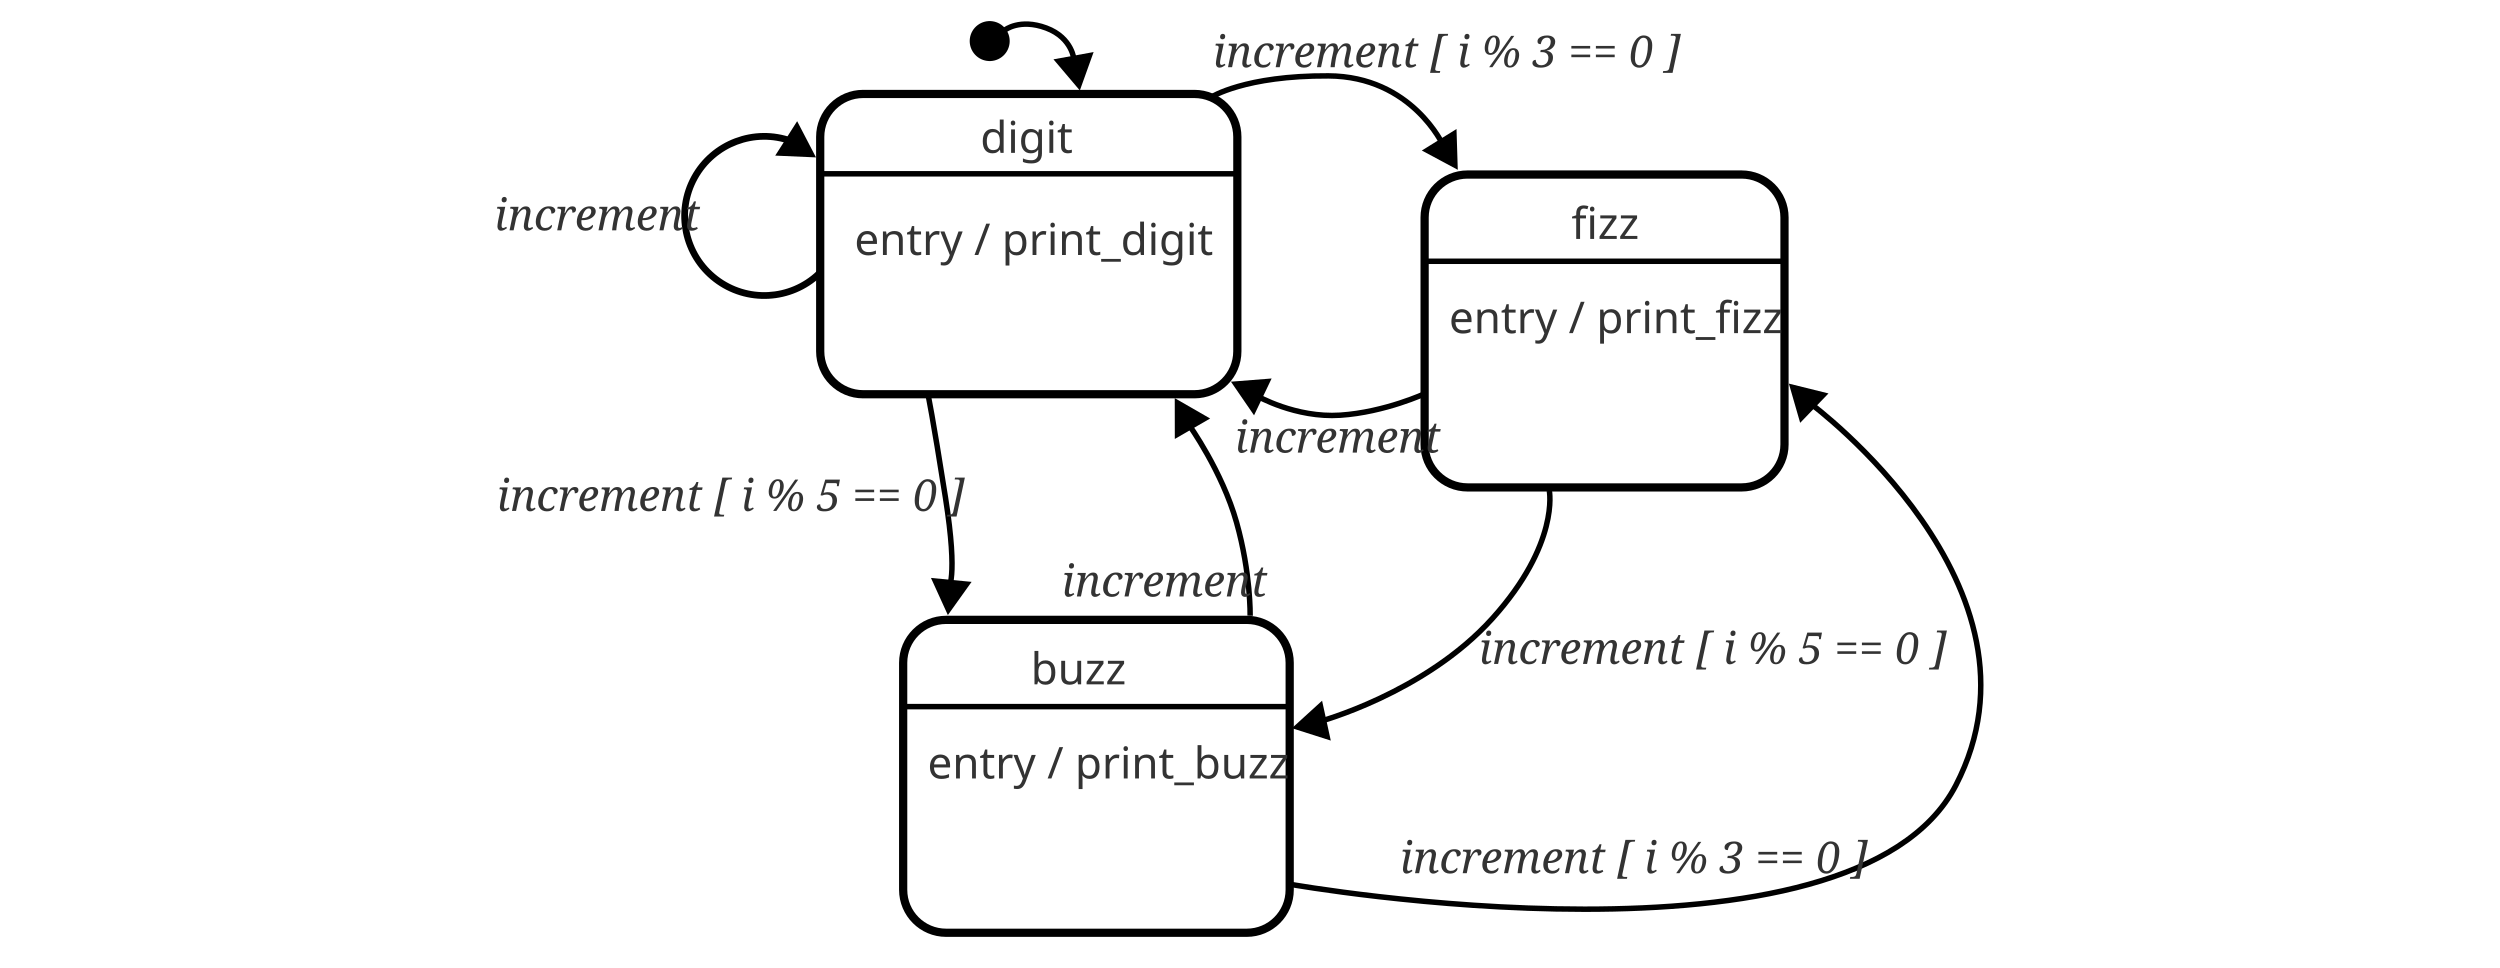
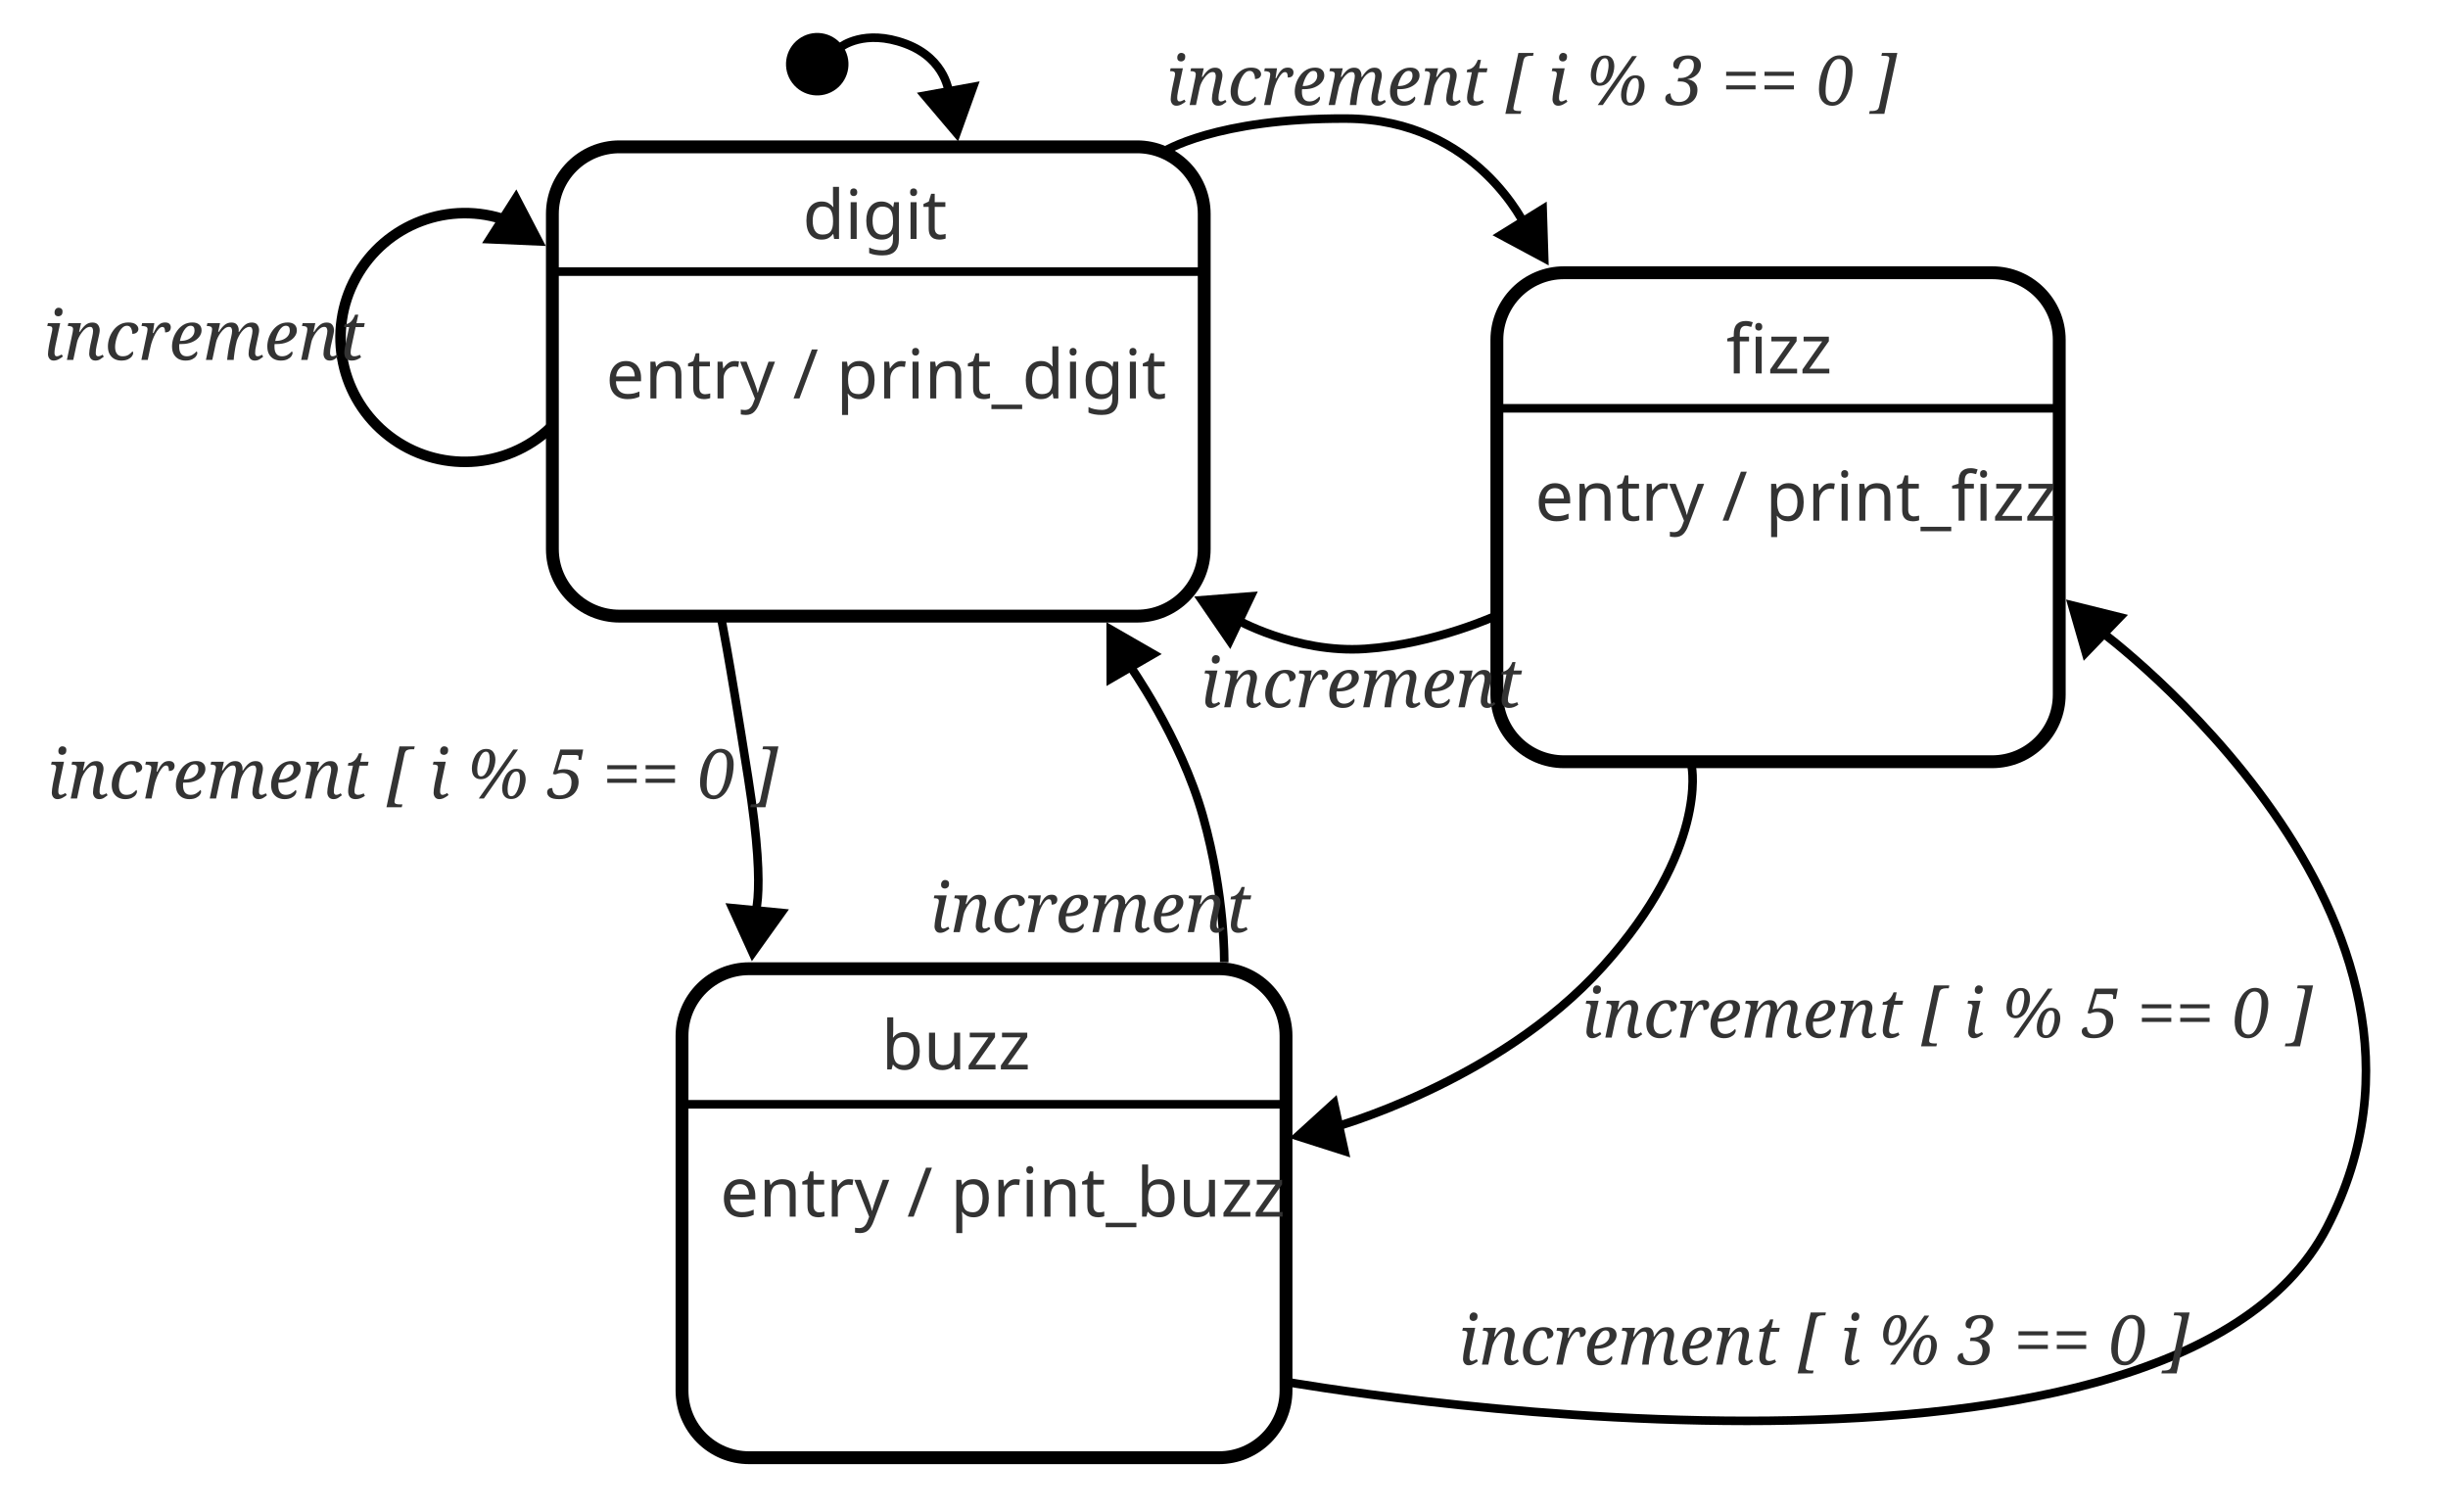
- <svg xmlns="http://www.w3.org/2000/svg" xmlns:ns1="https://boxy-svg.com" width="491px" height="190px" viewBox="-209.622 25.946 570.831 352.683">
+ <svg xmlns="http://www.w3.org/2000/svg" xmlns:ns1="https://boxy-svg.com" width="570px" height="352px" viewBox="-209.622 25.946 570.831 352.683">
  <defs />
  <g transform="matrix(1, 0, 0, 1, 1, 14)">
    <rect x="-81.892" y="46.198" width="152.07" height="109.477" style="fill: none; stroke: rgb(0, 0, 0); stroke-width: 3;" rx="15.659" ry="15.659" />
    <text x="-23.504" y="67.69" style="fill: rgb(51, 51, 51); font-family: sans-serif; font-size: 16px; white-space: pre;">digit</text>
    <line style="stroke: rgb(0, 0, 0); stroke-width: 2px;" x1="-80.557" y1="75.308" x2="70.775" y2="75.308" />
    <text x="-69.407" y="104.902" style="fill: rgb(51, 51, 51); font-family: sans-serif; font-size: 16px; white-space: pre;">entry / print_digit</text>
  </g>
  <g transform="matrix(1, 0, 0, 1, -80.73312, -18.00229)">
    <ellipse style="" transform="matrix(0.6, 0.8, -0.8, 0.6, 66.68473, -8.839179)" cx="51.177" cy="44.699" rx="7.288" ry="7.288" />
    <path style="stroke: rgb(0, 0, 0); fill: none; stroke-width: 2;" d="M 67.134 54.917 C 67.134 54.917 72.585 50.566 82.249 54.161 C 91.913 57.756 92.4 65.968 92.4 65.968" />
    <path d="M 52.991 13.003 L 60.431 25.89 L 45.55 25.89 L 52.991 13.003 Z" style="" transform="matrix(0.646251, 0.763125, -0.763125, 0.64625, 75.1945, 14.08656)" ns1:shape="triangle 45.55 13.003 14.881 12.887 0.5 0 1@5e4c3892" />
  </g>
  <g transform="matrix(1, 0, 0, 1, 200.473, 43.37232)">
    <rect x="-61.019" y="46.198" width="131.197" height="114.07" style="fill: none; stroke: rgb(0, 0, 0); stroke-width: 3;" rx="15.659" ry="15.659" />
    <text x="-7.504" y="69.69" style="fill: rgb(51, 51, 51); font-family: sans-serif; font-size: 16px; white-space: pre;">fizz</text>
    <line style="stroke: rgb(0, 0, 0); stroke-width: 2px;" x1="-61.15" y1="77.824" x2="69.775" y2="77.824" />
    <text x="-7.504" y="69.69" style="fill: rgb(51, 51, 51); font-family: sans-serif; font-size: 16px; white-space: pre;" transform="matrix(1, 0, 0, 1, -44.62139, 34.3376)">entry / print_fizz</text>
  </g>
  <g transform="matrix(1, 0, 0, 1, -97.70632, 40.66542)">
    <path style="stroke: rgb(0, 0, 0); fill: none; stroke-width: 2;" d="M 159.293 20.735 C 159.293 20.735 171.533 12.791 202.061 12.945 C 232.589 13.099 243.992 38.377 243.992 38.377" />
    <path d="M 52.991 13.003 L 60.431 25.89 L 45.55 25.89 L 52.991 13.003 Z" style="" transform="matrix(0.881187, 0.472768, -0.472769, 0.881186, 208.2386, -4.196029)" ns1:shape="triangle 45.55 13.003 14.881 12.887 0.5 0 1@5e4c3892" />
    <text style="fill: rgb(51, 51, 51); font-family: serif; font-size: 16px; font-style: italic; white-space: pre;" x="159.909" y="9.792">increment [ i % 3 == 0 ]</text>
  </g>
  <g transform="matrix(-0.999766, 0.021682, -0.021682, -0.999766, 299.5291, 186.611)">
    <path style="stroke: rgb(0, 0, 0); fill: none; stroke-width: 2;" d="M 159.293 20.735 C 159.293 20.735 174.219 14.167 190.568 13.434 C 206.917 12.701 220.867 21.171 220.867 21.171" />
    <path d="M 52.991 13.003 L 60.431 25.89 L 45.55 25.89 L 52.991 13.003 Z" style="" transform="matrix(0.99839, -0.056723, 0.056722, 0.99839, 168.3651, 4.093716)" ns1:shape="triangle 45.55 13.003 14.881 12.887 0.5 0 1@5e4c3892" />
    <text style="fill: rgb(51, 51, 51); font-family: serif; font-size: 16px; font-style: italic; white-space: pre;" x="97.304" y="106.789" transform="matrix(-0.999765, -0.021682, 0.021682, -0.999765, 324.2669, 109.5151)">increment</text>
  </g>
  <g transform="matrix(1, 0, 0, 1, -66.41431, 24.08431)">
    <path d="M 52.991 13.003 L 60.431 25.89 L 45.55 25.89 L 52.991 13.003 Z" style="" transform="matrix(0.999043, 0.043751, -0.043751, 0.999043, -75.25452, 30.73463)" ns1:shape="triangle 45.55 13.003 14.881 12.887 0.5 0 1@5e4c3892" />
    <path d="M 460.07 560.306 A 63.697 63.697 0 1 1 383.028 484.088 L 383.263 485.06 A 62.697 62.697 0 1 0 459.095 560.081 Z" style="fill: none; stroke: rgb(0, 0, 0); stroke-width: 4.357;" transform="matrix(0.382873, 0.253299, -0.253299, 0.382873, -48.96849, -229.271)" ns1:shape="pie 398 546 62.697 63.697 102.979 346.405 1@37869ff6" />
    <text style="fill: rgb(51, 51, 51); font-family: serif; font-size: 16px; font-style: italic; white-space: pre;" x="-133.303" y="85.824">increment</text>
  </g>
  <g transform="matrix(1, 0, 0, 1, 10.37091, 205.7299)">
    <rect x="-61.019" y="46.198" width="140.911" height="114.07" style="fill: none; stroke: rgb(0, 0, 0); stroke-width: 3;" rx="15.659" ry="15.659" />
    <text x="-14.504" y="69.69" style="fill: rgb(51, 51, 51); font-family: sans-serif; font-size: 16px; white-space: pre;">buzz</text>
    <line style="stroke: rgb(0, 0, 0); stroke-width: 2px;" x1="-61.15" y1="77.824" x2="79.51" y2="77.824" />
    <text x="-7.504" y="69.69" style="fill: rgb(51, 51, 51); font-family: sans-serif; font-size: 16px; white-space: pre;" transform="matrix(1, 0, 0, 1, -44.62139, 34.3376)">entry / print_buzz</text>
  </g>
  <g transform="matrix(1, 0, 0, 1, -322.74, 198.4258)">
    <path style="stroke: rgb(0, 0, 0); fill: none; stroke-width: 2;" d="M 281.157 -28.585 C 281.157 -28.585 282.726 -21.472 287.502 8.869 C 292.278 39.21 288.436 42.295 288.436 42.295" />
    <path d="M 52.991 13.003 L 60.431 25.89 L 45.55 25.89 L 52.991 13.003 Z" style="" transform="matrix(0.414044, 0.910257, -0.910257, 0.414043, 286.9289, -13.97304)" ns1:shape="triangle 45.55 13.003 14.881 12.887 0.5 0 1@5e4c3892" />
    <text style="fill: rgb(51, 51, 51); font-family: serif; font-size: 16px; font-style: italic; white-space: pre;" x="123.909" y="13.792">increment [ i % 5 == 0 ]</text>
  </g>
  <g transform="matrix(1, 0, 0, 1, -51.7216, 297.1927)">
    <path style="stroke: rgb(0, 0, 0); fill: none; stroke-width: 2;" d="M 236.634 -92.362 C 236.634 -92.362 240.467 -73.066 215.875 -45.772 C 191.283 -18.478 152.407 -8.059 152.407 -8.059" />
    <path d="M 52.991 13.003 L 60.431 25.89 L 45.55 25.89 L 52.991 13.003 Z" style="" transform="matrix(-0.739527, 0.673127, -0.673126, -0.739528, 204.9052, -27.30971)" ns1:shape="triangle 45.55 13.003 14.881 12.887 0.5 0 1@5e4c3892" />
    <text style="fill: rgb(51, 51, 51); font-family: serif; font-size: 16px; font-style: italic; white-space: pre;" x="210.909" y="-29.208">increment [ i % 5 == 0 ]</text>
  </g>
  <g transform="matrix(-0.9997661, 0.02168201, -0.02168201, -0.9997661, 268.3628, 242.0671)">
    <path style="stroke: rgb(0, 0, 0); fill: none; stroke-width: 2;" d="M 192.652 -4.173 C 192.652 -4.173 192.042 11.236 196.866 29.947 C 201.69 48.658 213.409 65.831 213.409 65.831" />
    <path d="M 52.991 13.003 L 60.431 25.89 L 45.55 25.89 L 52.991 13.003 Z" style="" transform="matrix(0.855763, 0.517369, -0.517369, 0.855763, 180.0912, 22.30496)" ns1:shape="triangle 45.55 13.003 14.881 12.887 0.5 0 1@5e4c3892" />
    <text style="fill: rgb(51, 51, 51); font-family: serif; font-size: 16px; font-style: italic; white-space: pre;" x="97.304" y="106.789" transform="matrix(-0.999765, -0.021682, 0.021682, -0.999765, 356.1941, 113.2083)">increment</text>
  </g>
  <g transform="matrix(1, 0, 0, 1, -55.61695, 315.5581)">
    <path style="stroke: rgb(0, 0, 0); fill: none; stroke-width: 2;" d="M 146.067 32.774 C 146.067 32.774 351.318 69.008 388.751 -3.354 C 426.184 -75.716 335.714 -142.53 335.714 -142.53" />
    <path d="M 52.991 13.003 L 60.431 25.89 L 45.55 25.89 L 52.991 13.003 Z" style="" transform="matrix(0.276932, 0.96089, -0.96089, 0.276931, 340.1213, -200.7001)" ns1:shape="triangle 45.55 13.003 14.881 12.887 0.5 0 1@5e4c3892" />
    <text style="fill: rgb(51, 51, 51); font-family: serif; font-size: 16px; font-style: italic; white-space: pre;" x="186.01" y="28.719">increment [ i % 3 == 0 ]</text>
  </g>
</svg>
